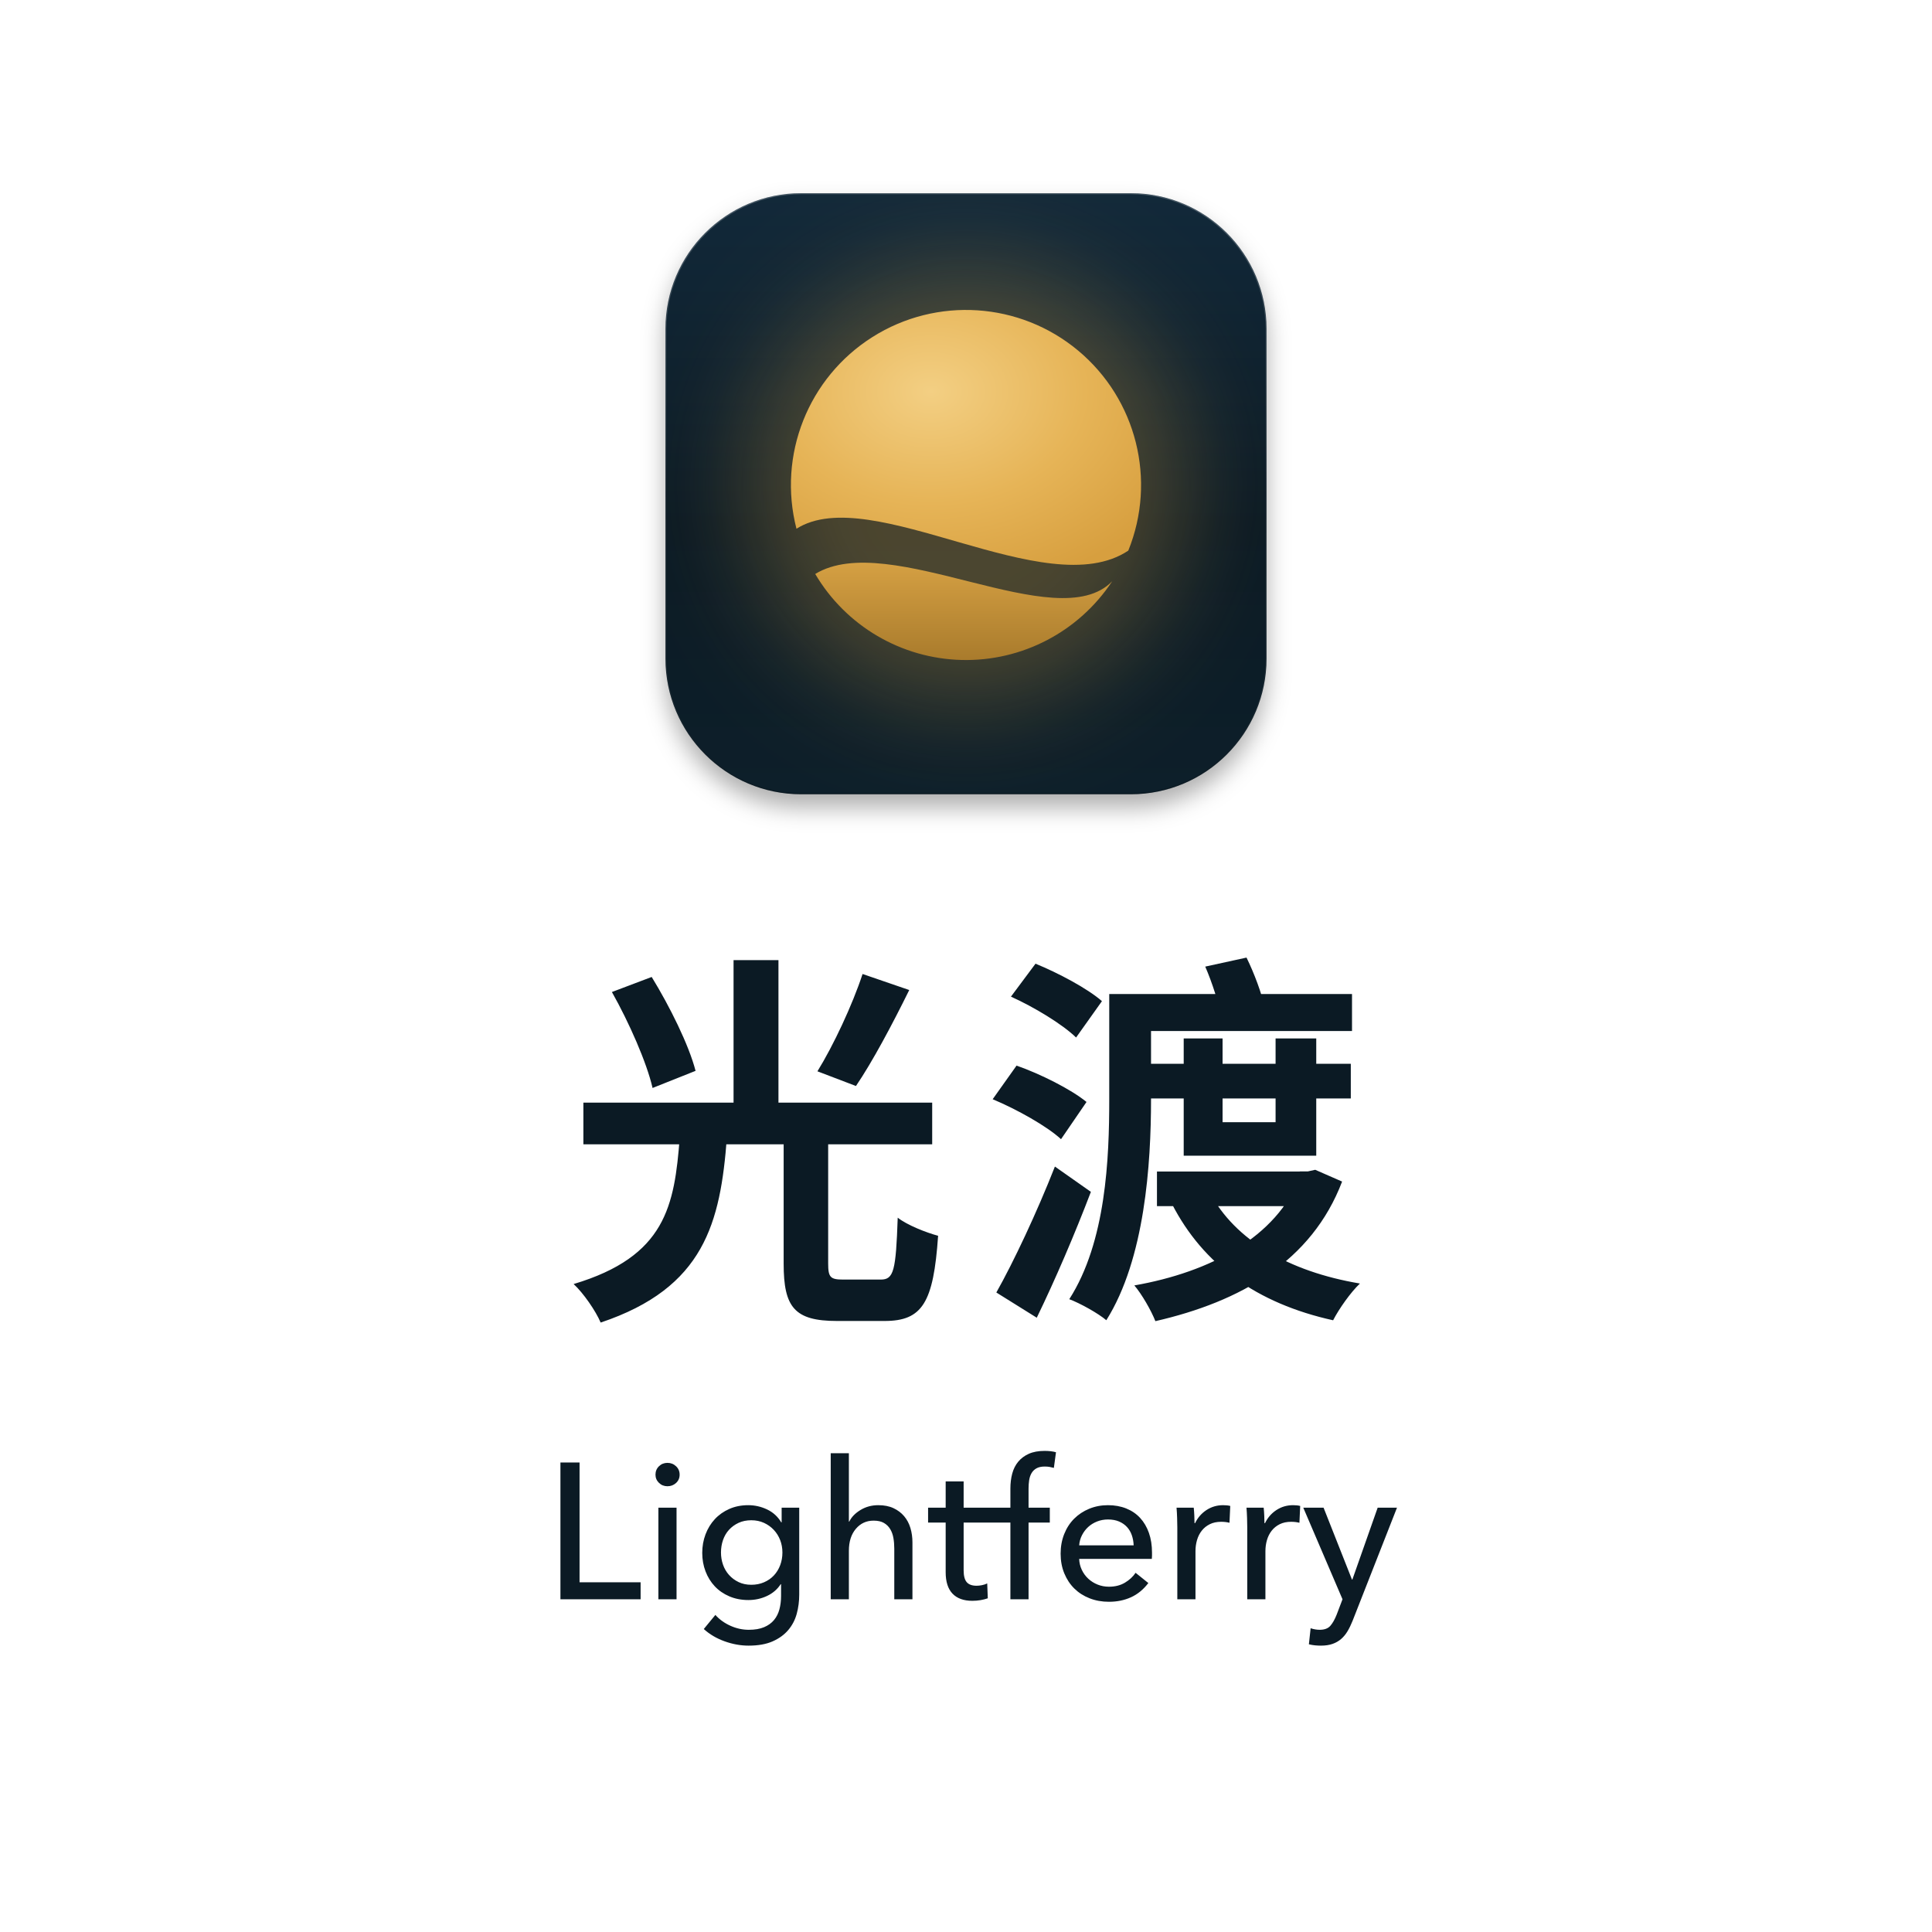
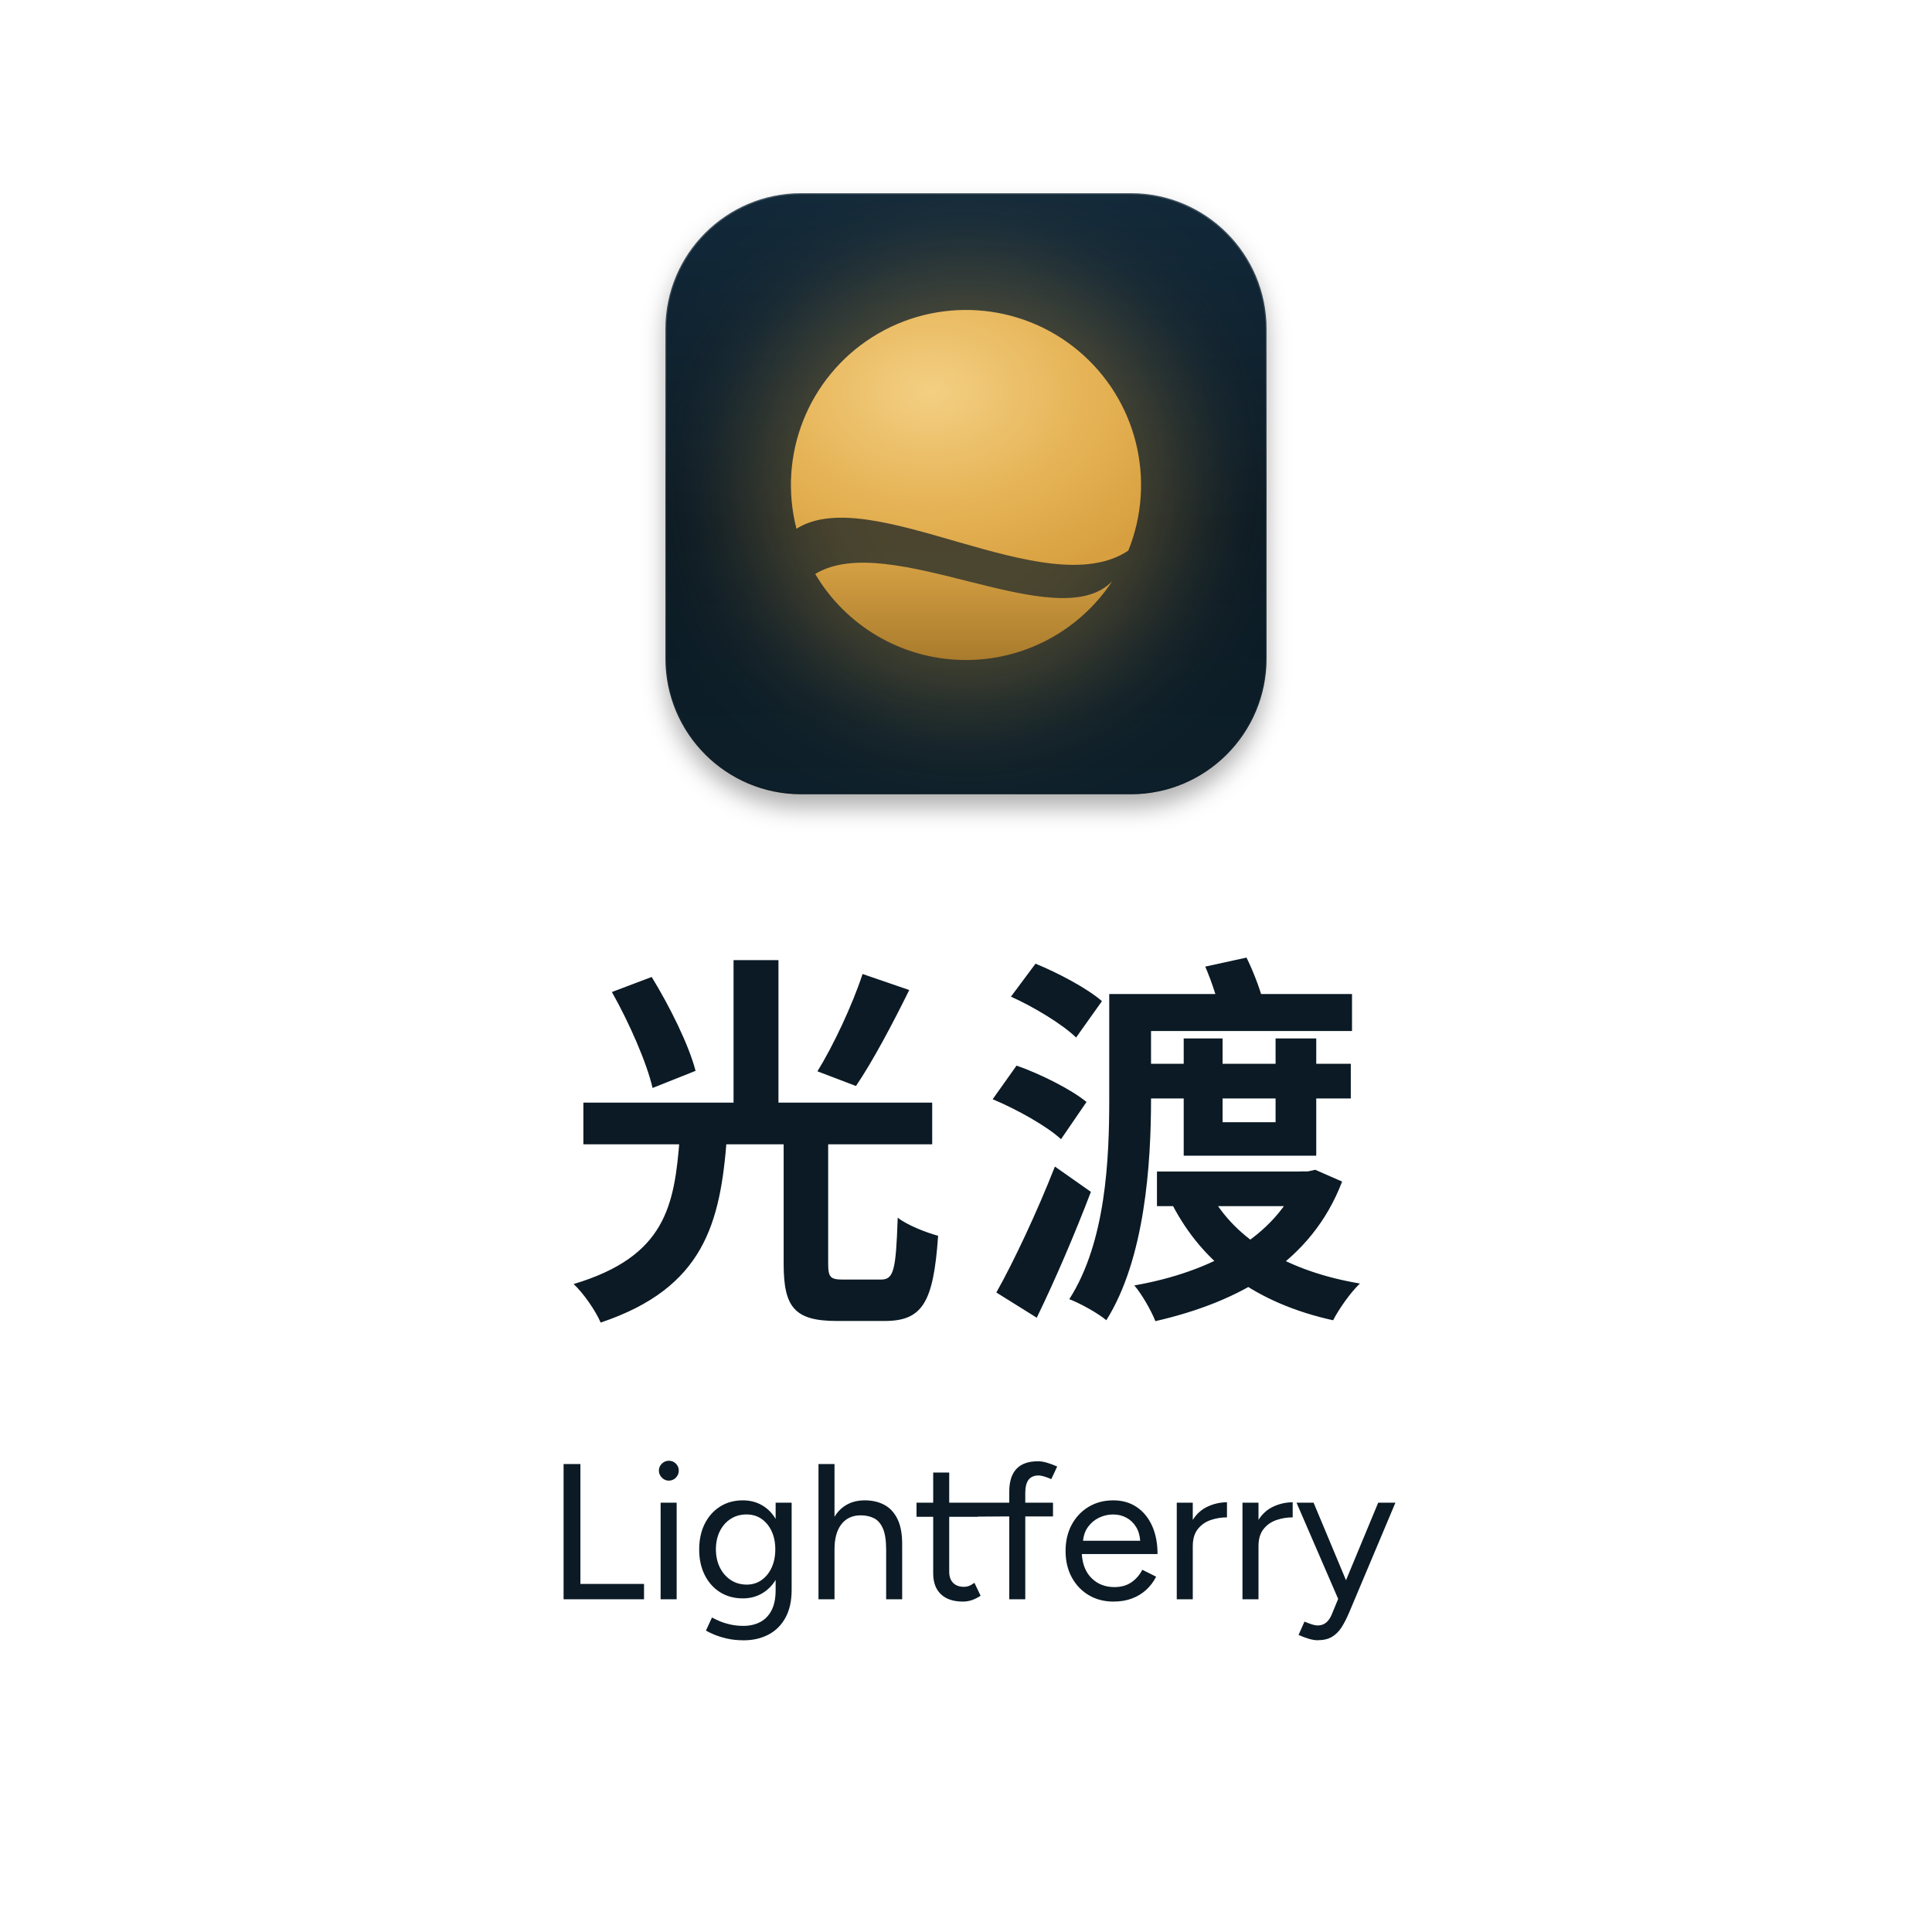
<svg xmlns="http://www.w3.org/2000/svg" width="360" height="360" viewBox="0 0 360 360" role="img" aria-label="光渡 Lightferry">
  <defs>
    <linearGradient id="mark-tile" x1="0" y1="0" x2="0" y2="1">
      <stop stop-color="#12293A" />
      <stop offset="0.55" stop-color="#0B1A24" />
      <stop offset="1" stop-color="#0D1F2A" />
    </linearGradient>
    <radialGradient id="mark-light" cx="0.4" cy="0.32" r="0.8">
      <stop stop-color="#F3CF83" />
      <stop offset="0.55" stop-color="#E6B457" />
      <stop offset="1" stop-color="#D79F3F" />
    </radialGradient>
    <linearGradient id="mark-water" x1="0" y1="0" x2="0" y2="1">
      <stop stop-color="#D5A043" />
      <stop offset="1" stop-color="#A97B2C" />
    </linearGradient>
    <linearGradient id="mark-rim" x1="0" y1="0" x2="0" y2="1">
      <stop stop-color="#FFFFFF" stop-opacity="0.22" />
      <stop offset="0.5" stop-color="#FFFFFF" stop-opacity="0.04" />
      <stop offset="1" stop-color="#000000" stop-opacity="0.2" />
    </linearGradient>
    <filter id="mark-shadow" x="-20%" y="-20%" width="140%" height="140%">
      <feGaussianBlur stdDeviation="16" />
    </filter>
    <filter id="mark-glow" x="-50%" y="-50%" width="200%" height="200%">
      <feGaussianBlur stdDeviation="72" />
    </filter>
    <clipPath id="mark-clip">
      <rect x="100" y="100" width="824" height="824" rx="186" />
    </clipPath>
  </defs>
  <g transform="translate(110.408 22.408) scale(0.13592)">
    <rect x="100" y="118" width="824" height="824" rx="186" fill="#000000" opacity="0.32" filter="url(#mark-shadow)" />
    <rect x="100" y="100" width="824" height="824" rx="186" fill="url(#mark-tile)" />
    <circle cx="512" cy="500" r="300" fill="#E2AC4A" opacity="0.3" filter="url(#mark-glow)" clip-path="url(#mark-clip)" />
    <g transform="translate(192 180) scale(10)">
      <g id="shiguang-shape">
        <path id="light" fill="url(#mark-light)" d="M8.76 38A24 24 0 1 1 54.25 41C43 48.5 19 31.5 8.76 38Z" />
        <path id="water" fill="url(#mark-water)" d="M11.33 44.2C21.5 38 44.5 53 52.04 45.2A24 24 0 0 1 11.33 44.2Z" />
      </g>
    </g>
    <rect x="100.75" y="100.75" width="822.5" height="822.5" rx="185.5" fill="none" stroke="url(#mark-rim)" stroke-width="1.5" />
  </g>
  <path transform="translate(105.12 240) scale(0.72 -0.72)" fill="#0B1A24" d="M56.809 39.436L56.809 6.274C56.809 -4.95 59.586 -8.534 70.596 -8.534C72.68 -8.534 80.709 -8.534 82.921 -8.534C92.696 -8.534 95.596 -3.83 96.78 13.515C93.735 14.326 88.736 16.287 86.329 18.202C85.856 4.417 85.302 2.182 81.944 2.182C80.04 2.182 73.791 2.182 72.222 2.182C68.891 2.182 68.329 2.763 68.329 6.347L68.329 39.436ZM29.914 38.936C28.552 21.291 26.309 8.159 2.455 1.025C4.981 -1.302 8.172 -5.935 9.449 -8.945C36.305 0.05 40.437 16.896 42.118 38.936ZM12.359 76.6C16.817 68.7 21.395 58.292 22.883 51.765L34.011 56.198C32.276 62.925 27.306 72.914 22.656 80.495ZM77.233 81.264C74.617 73.291 69.686 62.76 65.551 56.079L75.521 52.277C79.756 58.492 84.945 68.25 89.31 77.116ZM4.977 47.975L4.977 37.186L95.25 37.186L95.25 47.975ZM43.844 84.853L43.844 43.561L55.464 43.561L55.464 84.853ZM146.295 76.075L146.295 66.501L203.899 66.501L203.899 76.075ZM150.576 58.022L150.576 49.059L203.587 49.059L203.587 58.022ZM153.421 30.145L153.421 21.182L193.969 21.182L193.969 30.145ZM141.07 76.075L141.07 48.837C141.07 33.591 140.262 11.976 130.73 -2.897C133.503 -3.928 138.255 -6.573 140.316 -8.342C150.312 7.535 151.886 32.168 151.886 48.81L151.886 76.075ZM160.342 64.581L160.342 34.239L194.644 34.239L194.644 64.581L184.12 64.581L184.12 42.91L170.4 42.91L170.4 64.581ZM190.374 30.172L190.374 28.696C184.362 13.218 167.314 4.121 147.568 0.667C149.483 -1.567 151.936 -5.835 153.012 -8.58C174.966 -3.55 193.455 6.843 201.336 27.546L194.377 30.591L192.462 30.172ZM167.139 24.609L157.307 21.736C165.391 6.043 179.243 -3.98 199.009 -8.353C200.504 -5.435 203.569 -1.075 205.949 1.159C187.398 4.275 173.654 12.445 167.139 24.609ZM115.632 75.402C121.559 72.74 129.016 68.232 132.489 64.824L139.184 74.237C135.445 77.518 127.815 81.56 121.988 83.93ZM110.901 48.855C117.155 46.248 124.966 41.867 128.593 38.513L135.187 48.145C131.222 51.398 123.237 55.414 117.084 57.557ZM111.851 -1.163L122.313 -7.691C127.121 2.204 132.187 14.043 136.322 24.882L127.009 31.43C122.355 19.58 116.286 6.684 111.851 -1.163ZM165.916 83.177C167.705 79.057 169.521 73.465 170.029 69.992L181.248 72.699C180.594 76.118 178.586 81.464 176.598 85.511Z" />
-   <path transform="translate(101.332 298) scale(0.36 -0.36)" fill="#0B1A24" d="M18.5 8.8L50.1 8.8L50.1 0L8.6 0L8.6 70.8L18.5 70.8ZM68.7 0L59.3 0L59.3 47.4L68.7 47.4ZM70.3 64.5Q70.3 61.9 68.45 60.2Q66.6 58.5 64 58.5Q61.4 58.5 59.6 60.25Q57.8 62 57.8 64.5Q57.8 67.1 59.6 68.85Q61.4 70.6 64 70.6Q66.6 70.6 68.45 68.85Q70.3 67.1 70.3 64.5ZM88.8 -8.1Q91.9 -11.6 96.55 -13.7Q101.2 -15.8 106.1 -15.8Q110.8 -15.8 114 -14.45Q117.2 -13.1 119.15 -10.75Q121.1 -8.4 121.95 -5.2Q122.8 -2 122.8 1.7L122.8 7.8L122.6 7.8Q120 3.8 115.5 1.7Q111 -0.4 105.9 -0.4Q100.5 -0.4 96.05 1.5Q91.6 3.4 88.5 6.7Q85.4 10 83.7 14.45Q82 18.9 82 24Q82 29.1 83.7 33.6Q85.4 38.1 88.5 41.45Q91.6 44.8 96 46.75Q100.4 48.7 105.8 48.7Q110.9 48.7 115.55 46.5Q120.2 44.3 122.9 39.8L123.1 39.8L123.1 47.4L132.2 47.4L132.2 2.4Q132.2 -2.8 130.9 -7.55Q129.6 -12.3 126.5 -15.95Q123.4 -19.6 118.4 -21.8Q113.4 -24 106 -24Q99.8 -24 93.55 -21.75Q87.3 -19.5 82.8 -15.4ZM91.7 24.2Q91.7 20.9 92.75 17.9Q93.8 14.9 95.85 12.6Q97.9 10.3 100.8 8.9Q103.7 7.5 107.4 7.5Q111 7.5 114 8.8Q117 10.1 119.1 12.35Q121.2 14.6 122.35 17.65Q123.5 20.7 123.5 24.2Q123.5 27.6 122.35 30.6Q121.2 33.6 119.05 35.9Q116.9 38.2 113.95 39.55Q111 40.9 107.4 40.9Q103.7 40.9 100.8 39.55Q97.9 38.2 95.85 35.95Q93.8 33.7 92.75 30.65Q91.7 27.6 91.7 24.2ZM158.1 40.2Q159.8 43.7 163.9 46.2Q168 48.7 173.1 48.7Q177.7 48.7 181 47.15Q184.3 45.6 186.5 43Q188.7 40.4 189.75 36.9Q190.8 33.4 190.8 29.4L190.8 0L181.4 0L181.4 26.2Q181.4 29.1 180.95 31.7Q180.5 34.3 179.3 36.3Q178.1 38.3 176.05 39.5Q174 40.7 170.7 40.7Q165.1 40.7 161.5 36.45Q157.9 32.2 157.9 25.1L157.9 0L148.5 0L148.5 75.6L157.9 75.6L157.9 40.2ZM236 39.7L217.3 39.7L217.3 15Q217.3 10.7 218.9 8.85Q220.5 7 224 7Q225.3 7 226.8 7.3Q228.3 7.6 229.5 8.2L229.8 0.5Q228.1 -0.1 226.05 -0.45Q224 -0.8 221.8 -0.8Q215.1 -0.8 211.55 2.9Q208 6.6 208 14L208 39.7L198.9 39.7L198.9 47.4L208 47.4L208 61L217.3 61L217.3 47.4L236 47.4ZM261.9 39.7L250.9 39.7L250.9 0L241.5 0L241.5 39.7L232.1 39.7L232.1 47.4L241.5 47.4L241.5 57.3Q241.5 61.5 242.45 65.05Q243.4 68.6 245.55 71.2Q247.7 73.8 251.05 75.3Q254.4 76.8 259.2 76.8Q262.6 76.8 265.1 76.1L264 68Q262.9 68.3 261.8 68.5Q260.7 68.7 259.3 68.7Q256.6 68.7 254.95 67.75Q253.3 66.8 252.4 65.2Q251.5 63.6 251.2 61.55Q250.9 59.5 250.9 57.3L250.9 47.4L261.9 47.4ZM305.3 27.9Q305.2 30.7 304.35 33.15Q303.5 35.6 301.85 37.4Q300.2 39.2 297.75 40.25Q295.3 41.3 292 41.3Q289 41.3 286.35 40.25Q283.7 39.2 281.75 37.4Q279.8 35.6 278.55 33.15Q277.3 30.7 277.1 27.9ZM314.8 24.1Q314.8 23.3 314.8 22.5Q314.8 21.7 314.7 20.9L277.1 20.9Q277.2 17.9 278.45 15.25Q279.7 12.6 281.8 10.65Q283.9 8.7 286.65 7.6Q289.4 6.5 292.5 6.5Q297.3 6.5 300.8 8.6Q304.3 10.7 306.3 13.7L312.9 8.4Q309.1 3.4 303.95 1.05Q298.8 -1.3 292.5 -1.3Q287.1 -1.3 282.5 0.5Q277.9 2.3 274.6 5.55Q271.3 8.8 269.4 13.4Q267.5 18 267.5 23.6Q267.5 29.1 269.35 33.75Q271.2 38.4 274.5 41.7Q277.8 45 282.3 46.85Q286.8 48.7 292 48.7Q297.2 48.7 301.45 47Q305.7 45.3 308.65 42.1Q311.6 38.9 313.2 34.35Q314.8 29.8 314.8 24.1ZM327.9 37.2Q327.9 39.1 327.8 42.1Q327.7 45.1 327.5 47.4L336.4 47.4Q336.6 45.6 336.7 43.25Q336.8 40.9 336.8 39.4L337.1 39.4Q339.1 43.6 342.95 46.15Q346.8 48.7 351.6 48.7Q353.8 48.7 355.3 48.3L354.9 39.6Q352.9 40.1 350.6 40.1Q347.2 40.1 344.7 38.85Q342.2 37.6 340.55 35.5Q338.9 33.4 338.1 30.65Q337.3 27.9 337.3 24.9L337.3 0L327.9 0ZM364.1 37.2Q364.1 39.1 364 42.1Q363.9 45.1 363.7 47.4L372.6 47.4Q372.8 45.6 372.9 43.25Q373 40.9 373 39.4L373.3 39.4Q375.3 43.6 379.15 46.15Q383 48.7 387.8 48.7Q390 48.7 391.5 48.3L391.1 39.6Q389.1 40.1 386.8 40.1Q383.4 40.1 380.9 38.85Q378.4 37.6 376.75 35.5Q375.1 33.4 374.3 30.65Q373.5 27.9 373.5 24.9L373.5 0L364.1 0ZM418.3 10.2L418.5 10.2L431.6 47.4L441.6 47.4L418.6 -11.2Q417.4 -14.2 416 -16.55Q414.6 -18.9 412.7 -20.55Q410.8 -22.2 408.25 -23.1Q405.7 -24 402.2 -24Q400.7 -24 399.15 -23.85Q397.6 -23.7 396 -23.3L396.9 -15Q399.3 -15.8 401.6 -15.8Q405.3 -15.8 407.1 -13.75Q408.9 -11.7 410.4 -7.9L413.4 0L393.1 47.4L403.6 47.4Z" />
+   <path transform="translate(101.691 298) scale(0.36 -0.36)" fill="#0B1A24" d="M67.363 62.95C68.363 63.983 68.863 65.2 68.863 66.6C68.863 68 68.363 69.2 67.363 70.2C66.363 71.2 65.129 71.7 63.663 71.7C62.329 71.7 61.146 71.2 60.113 70.2C59.079 69.2 58.563 68 58.563 66.6C58.563 65.2 59.079 63.983 60.113 62.95C61.146 61.917 62.329 61.4 63.663 61.4C65.129 61.4 66.363 61.917 67.363 62.95ZM208.835 50L208.835 65.6L200.546 65.6L200.546 50L191.913 50L191.913 42.689L200.546 42.689L200.546 13.372C200.546 8.715 201.884 5.122 204.56 2.593C207.237 0.064 211.027 -1.2 215.931 -1.2C217.402 -1.2 218.858 -0.977 220.299 -0.53C221.741 -0.084 223.336 0.697 225.086 1.814L221.899 8.502C220.623 7.629 219.598 7.066 218.825 6.814C218.052 6.562 217.291 6.436 216.542 6.436C214.088 6.436 212.19 7.119 210.848 8.485C209.506 9.851 208.835 11.792 208.835 14.306L208.835 42.689L223.666 42.689L223.666 42.78L238.702 42.88L239.918 42.88L239.918 0L248.206 0L248.206 42.88L262.553 42.88L262.553 50L248.206 50L248.206 54.989C248.206 58.091 248.776 60.382 249.915 61.861C251.055 63.34 252.777 64.08 255.082 64.08C255.802 64.08 256.701 63.926 257.779 63.618C258.857 63.31 260.155 62.835 261.671 62.194L264.729 68.705C262.847 69.556 261.061 70.222 259.372 70.705C257.683 71.187 256.165 71.428 254.818 71.428C249.806 71.428 246.069 70.105 243.609 67.459C241.148 64.814 239.918 60.886 239.918 55.677L239.918 50L223.666 50ZM50.872 7.936L17.944 7.936L17.944 70L9.238 70L9.238 0L50.872 0ZM149.462 25.872C149.462 31.465 150.662 35.798 153.061 38.872C155.461 41.946 158.817 43.47 163.131 43.445C165.639 43.433 167.877 42.945 169.843 41.981C171.809 41.018 173.359 39.258 174.494 36.703C175.629 34.148 176.197 30.447 176.197 25.6L176.197 0L184.484 0L184.484 28.033C184.538 33.544 183.754 37.994 182.13 41.381C180.507 44.769 178.24 47.252 175.33 48.831C172.42 50.41 169.013 51.2 165.109 51.2C161.633 51.2 158.573 50.471 155.929 49.014C153.284 47.557 151.129 45.452 149.462 42.7L149.462 70L141.173 70L141.173 0L149.462 0ZM115.194 -18.333C118.943 -16.396 121.895 -13.483 124.049 -9.592C126.203 -5.702 127.28 -0.882 127.28 4.867L127.28 50L118.991 50L118.991 41.586C117.188 44.643 114.827 47.01 111.908 48.686C108.99 50.362 105.694 51.2 102.021 51.2C97.557 51.2 93.629 50.126 90.235 47.979C86.841 45.832 84.19 42.854 82.283 39.048C80.375 35.241 79.421 30.799 79.421 25.723C79.421 20.762 80.375 16.376 82.283 12.565C84.19 8.754 86.841 5.783 90.235 3.653C93.629 1.523 97.557 0.458 102.021 0.458C105.694 0.458 108.99 1.307 111.908 3.005C114.827 4.704 117.188 7.037 118.991 10.005L118.991 4.714C118.991 0.426 118.271 -3.085 116.832 -5.818C115.392 -8.551 113.414 -10.56 110.897 -11.845C108.379 -13.131 105.521 -13.773 102.321 -13.773C99.835 -13.773 97.513 -13.52 95.352 -13.014C93.192 -12.508 91.314 -11.905 89.719 -11.205C88.123 -10.505 86.901 -9.915 86.051 -9.436L82.916 -16.209C83.761 -16.721 85.094 -17.373 86.916 -18.165C88.738 -18.957 90.976 -19.667 93.63 -20.295C96.284 -20.923 99.239 -21.238 102.493 -21.238C107.21 -21.238 111.444 -20.269 115.194 -18.333ZM303.429 0.4C306.269 1.467 308.737 2.971 310.834 4.913C312.931 6.855 314.634 9.113 315.942 11.686L308.781 15.263C307.438 12.623 305.571 10.47 303.178 8.802C300.785 7.135 297.836 6.302 294.329 6.302C289.628 6.302 285.727 7.808 282.626 10.821C279.524 13.834 277.807 18.03 277.473 23.409L316.665 23.409C316.665 29.016 315.719 33.899 313.827 38.059C311.935 42.22 309.275 45.45 305.848 47.75C302.421 50.05 298.394 51.2 293.765 51.2C288.972 51.2 284.716 50.083 280.998 47.85C277.281 45.617 274.362 42.533 272.242 38.6C270.122 34.667 269.062 30.133 269.062 25C269.062 19.867 270.123 15.333 272.244 11.4C274.366 7.467 277.292 4.383 281.024 2.15C284.756 -0.083 289.043 -1.2 293.884 -1.2C297.408 -1.2 300.59 -0.667 303.429 0.4ZM334.904 27.447C334.904 31.151 335.761 34.096 337.476 36.281C339.191 38.467 341.398 40.032 344.098 40.976C346.798 41.92 349.633 42.392 352.604 42.392L352.604 50.2C349.163 50.2 345.846 49.464 342.653 47.993C339.459 46.522 336.876 44.219 334.904 41.086L334.904 50L326.617 50L326.617 0L334.904 0ZM368.915 27.447C368.915 31.151 369.773 34.096 371.487 36.281C373.202 38.467 375.409 40.032 378.109 40.976C380.809 41.92 383.645 42.392 386.615 42.392L386.615 50.2C383.175 50.2 379.858 49.464 376.664 47.993C373.47 46.522 370.887 44.219 368.915 41.086L368.915 50L360.628 50L360.628 0L368.915 0ZM67.763 50L59.463 50L59.463 0L67.763 0ZM406.921 -19.469C408.881 -18.315 410.546 -16.662 411.916 -14.511C413.286 -12.36 414.602 -9.795 415.866 -6.817L439.794 50L430.883 50L414.213 9.85L397.433 50L388.602 50L410.16 0.191L406.769 -8.041C406.02 -9.794 405.054 -11.153 403.872 -12.117C402.69 -13.082 401.214 -13.564 399.446 -13.564C398.766 -13.564 397.862 -13.394 396.732 -13.055C395.601 -12.715 394.265 -12.218 392.722 -11.564L389.664 -18.456C391.522 -19.295 393.292 -19.962 394.975 -20.457C396.657 -20.952 398.153 -21.2 399.461 -21.2C402.474 -21.2 404.96 -20.623 406.921 -19.469ZM95.784 9.952C93.391 11.528 91.51 13.684 90.142 16.42C88.774 19.157 88.083 22.303 88.071 25.858C88.083 29.384 88.76 32.502 90.101 35.211C91.442 37.92 93.307 40.046 95.694 41.589C98.08 43.132 100.83 43.903 103.941 43.903C106.903 43.903 109.493 43.132 111.711 41.589C113.93 40.046 115.67 37.92 116.929 35.211C118.189 32.502 118.819 29.384 118.819 25.858C118.819 22.303 118.192 19.157 116.939 16.42C115.685 13.684 113.949 11.528 111.73 9.952C109.511 8.376 106.948 7.588 104.041 7.588C100.93 7.588 98.177 8.376 95.784 9.952ZM278.104 30.277C278.371 33.092 279.258 35.52 280.764 37.559C282.27 39.599 284.17 41.164 286.462 42.254C288.755 43.344 291.147 43.889 293.639 43.889C296.197 43.889 298.493 43.339 300.526 42.238C302.56 41.138 304.211 39.579 305.481 37.562C306.751 35.545 307.486 33.116 307.686 30.277Z" />
</svg>
